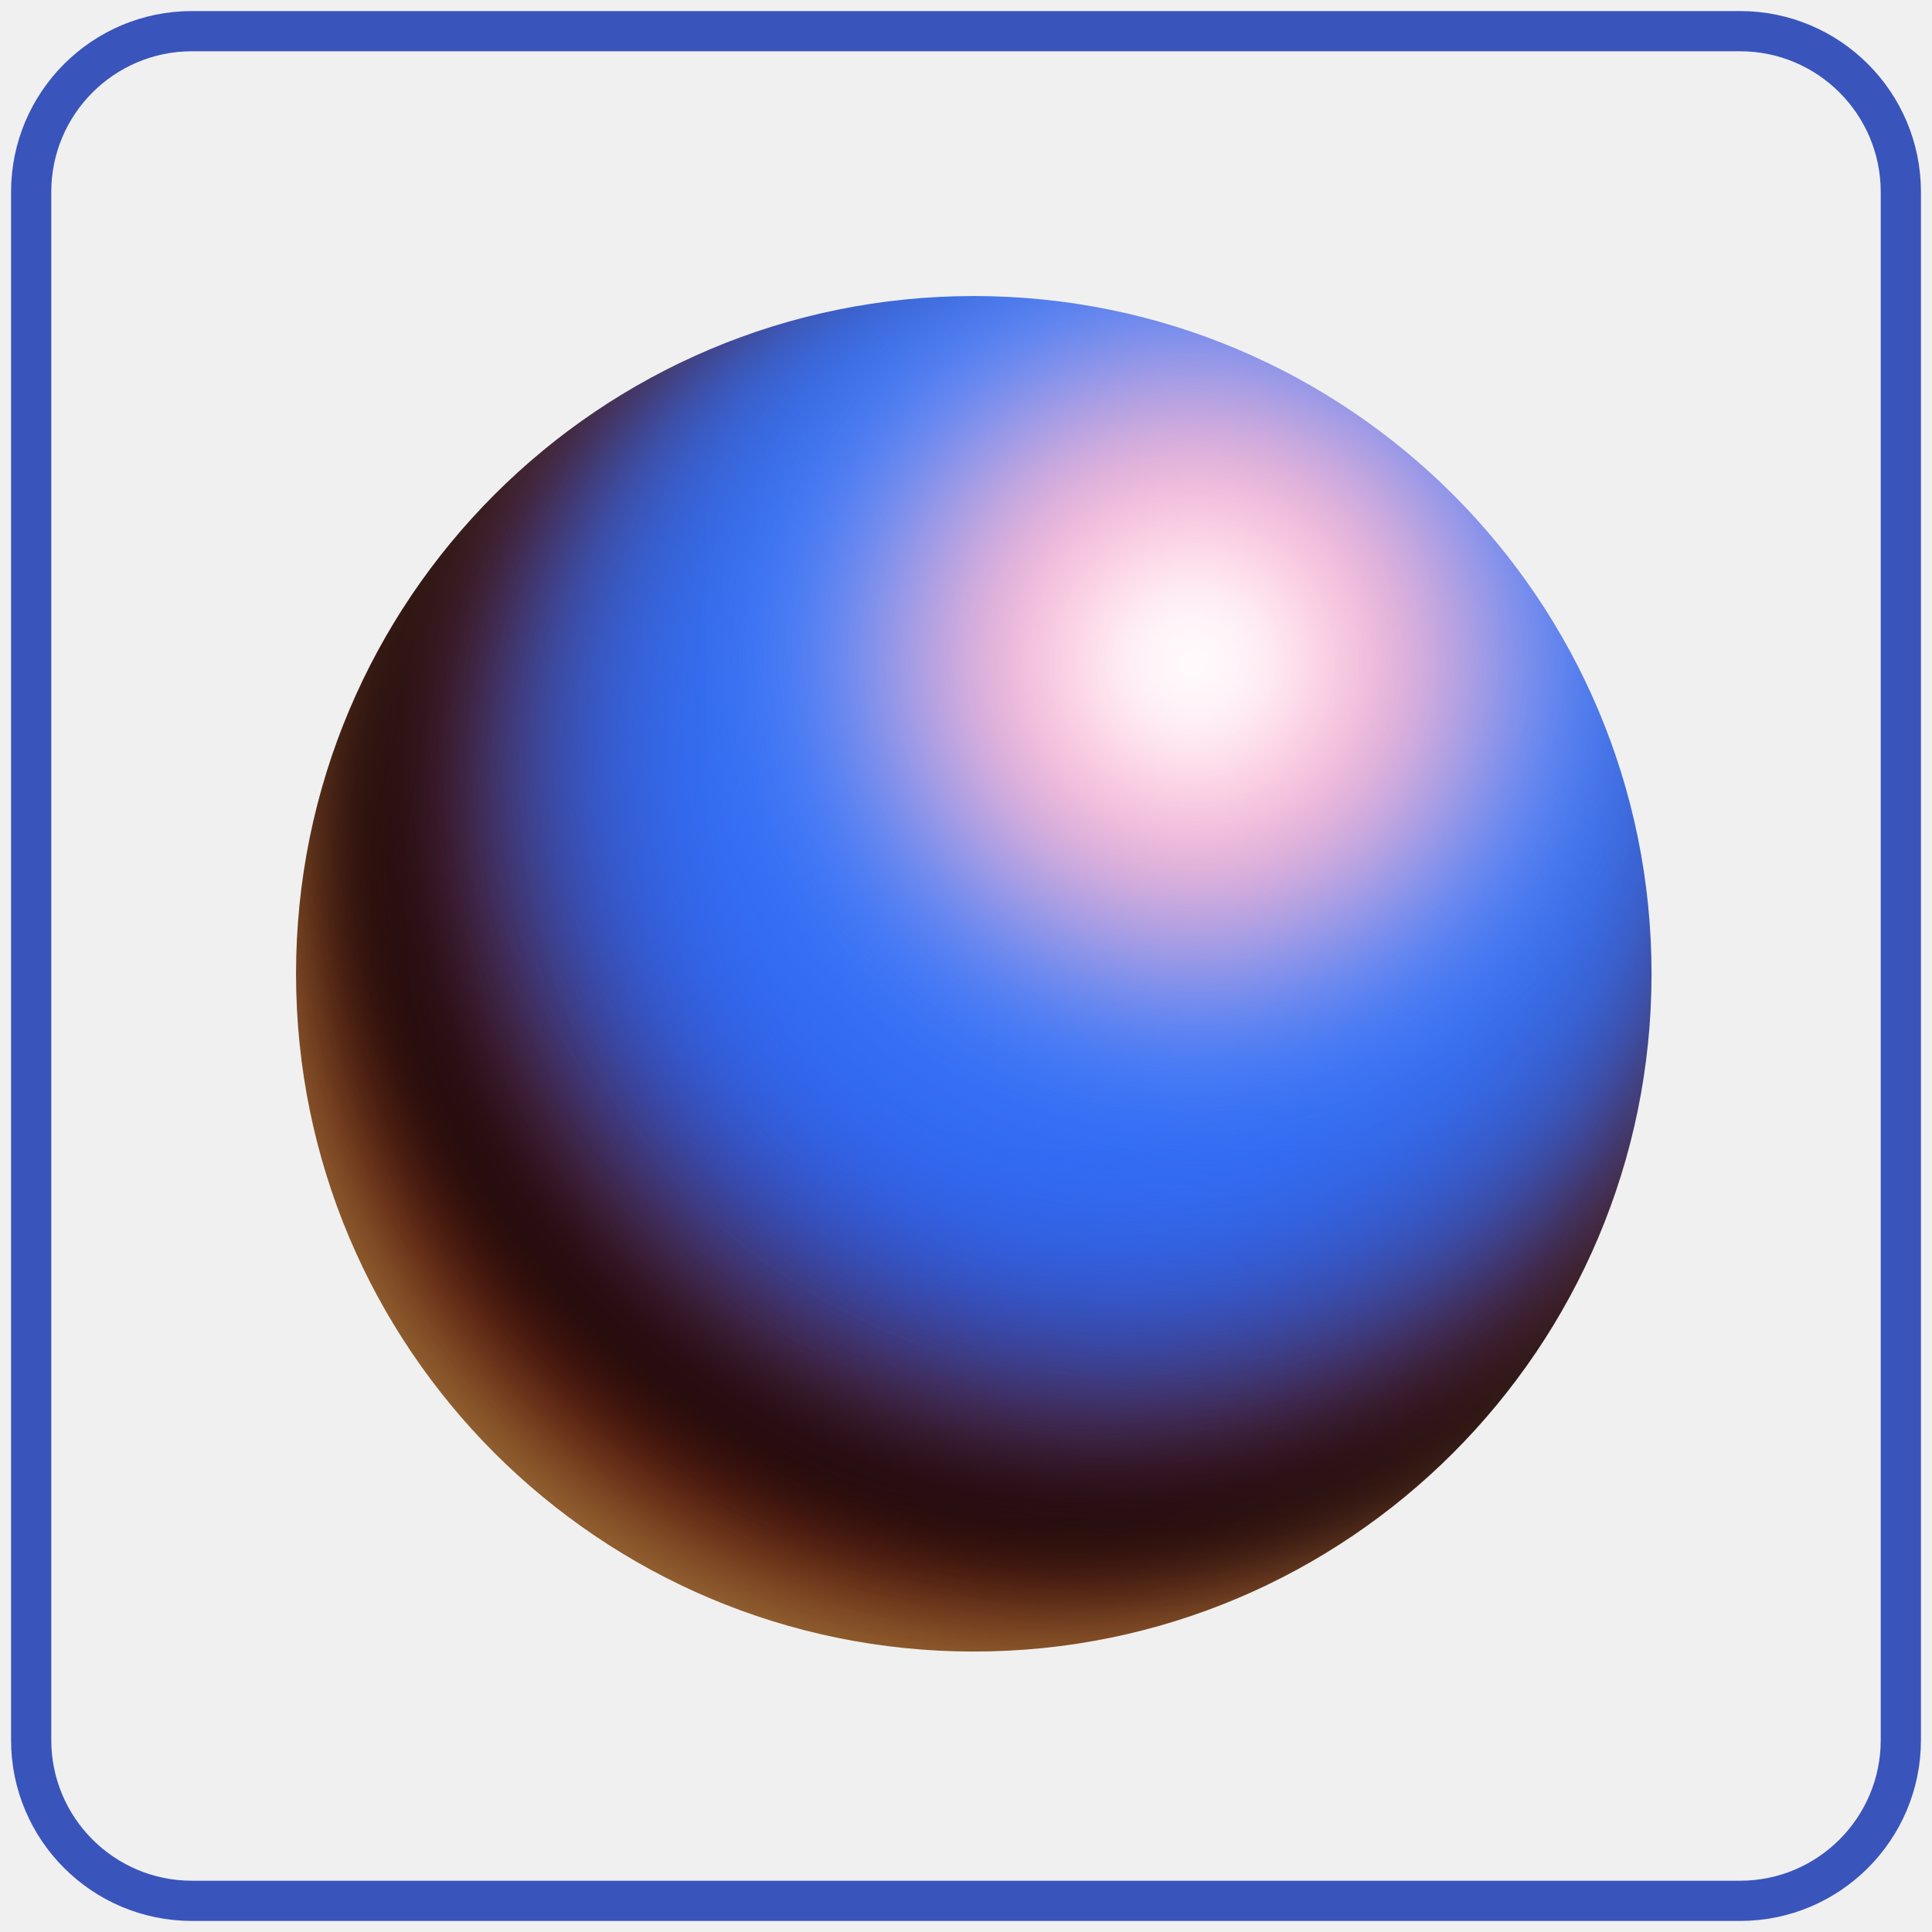
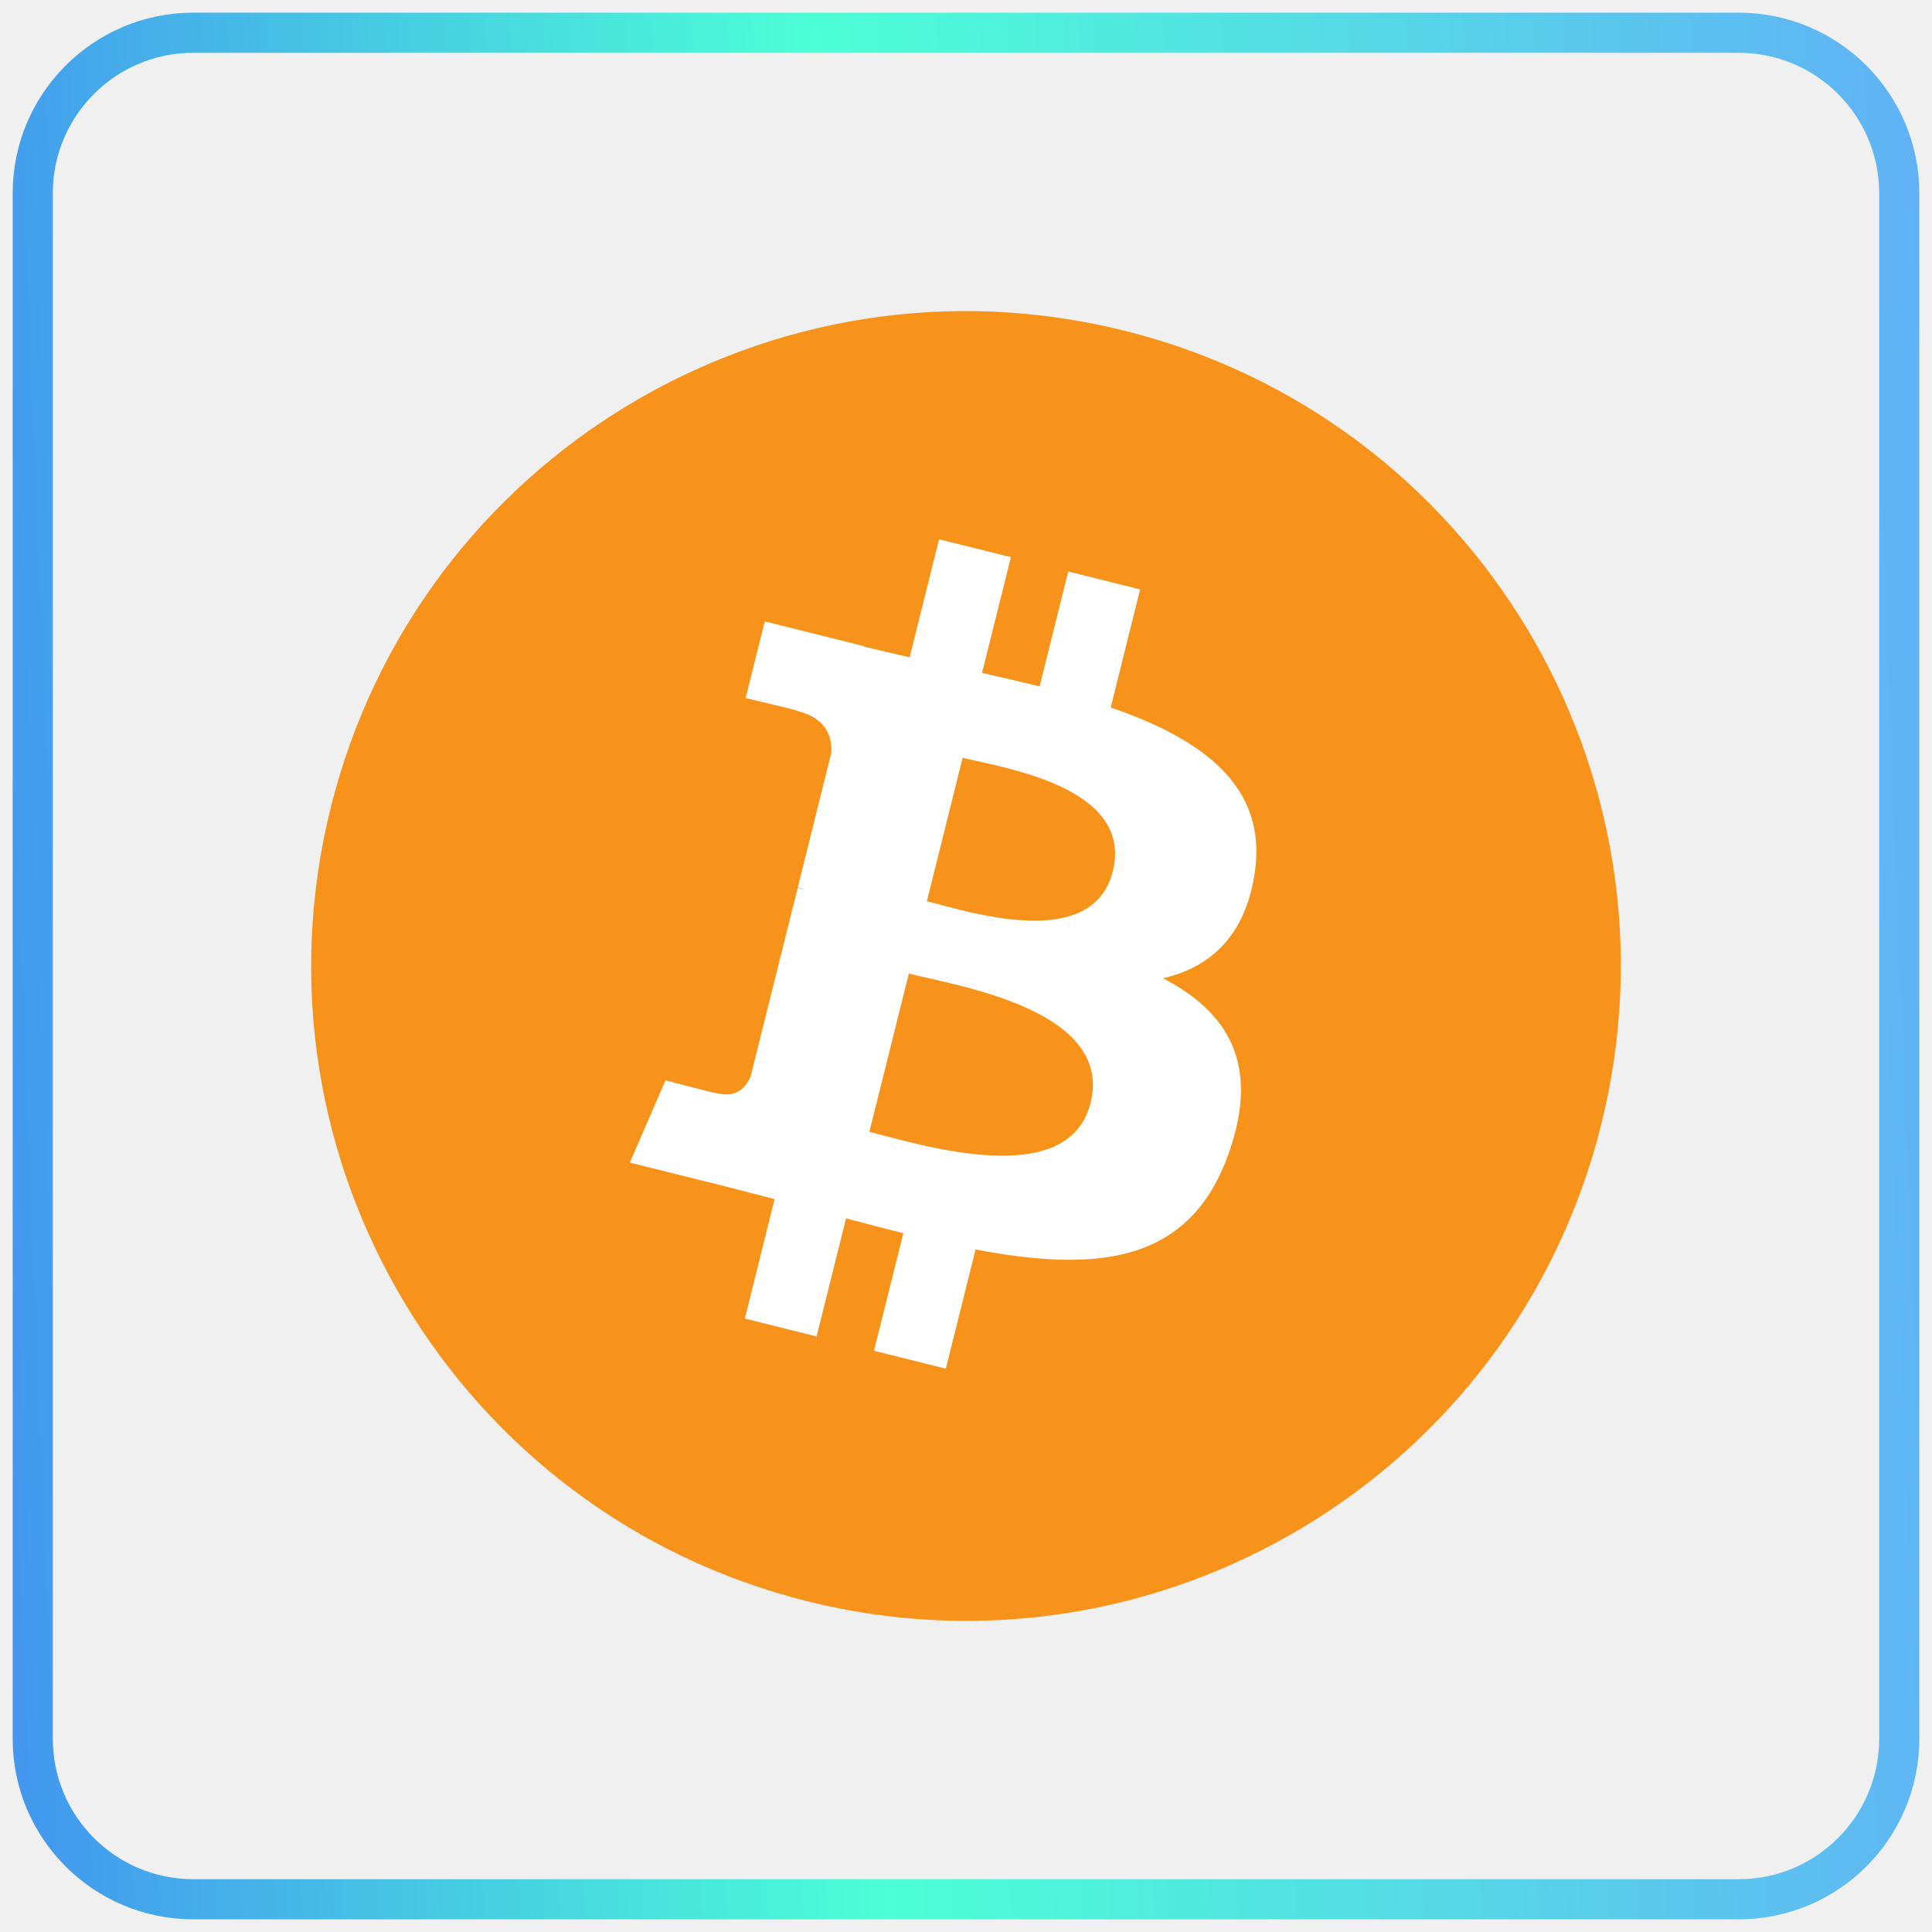
- <svg xmlns="http://www.w3.org/2000/svg" width="124" height="124" viewBox="0 0 124 124" fill="none">
-   <rect x="2" y="2" width="120" height="120" rx="10.323" stroke="#3955BB" stroke-width="2.581" />
-   <mask id="mask0_20_152" style="mask-type:alpha" maskUnits="userSpaceOnUse" x="19" y="19" width="87" height="87">
-     <path d="M62.5 106C86.524 106 106 86.524 106 62.5C106 38.476 86.524 19 62.5 19C38.476 19 19 38.476 19 62.5C19 86.524 38.476 106 62.5 106Z" fill="#D9D9D9" />
-   </mask>
-   <g mask="url(#mask0_20_152)">
-     <path d="M120.742 0.088H5.576V115.254H120.742V0.088Z" fill="#A1723A" />
-     <g filter="url(#filter0_f_20_152)">
-       <path d="M65.823 104.169C91.459 104.169 112.241 83.393 112.241 57.764C112.241 32.135 91.459 11.358 65.823 11.358C40.186 11.358 19.404 32.135 19.404 57.764C19.404 83.393 40.186 104.169 65.823 104.169Z" fill="#531002" />
-     </g>
-     <g filter="url(#filter1_f_20_152)">
-       <path d="M70.827 89.481C91.62 89.481 108.476 72.619 108.476 51.819C108.476 31.018 91.62 14.156 70.827 14.156C50.034 14.156 33.178 31.018 33.178 51.819C33.178 72.619 50.034 89.481 70.827 89.481Z" fill="#2B5DF0" />
-     </g>
-     <g filter="url(#filter2_f_20_152)">
-       <path d="M70.14 91.632C91.817 91.632 109.389 74.054 109.389 52.369C109.389 30.685 91.817 13.106 70.14 13.106C48.463 13.106 30.89 30.685 30.89 52.369C30.89 74.054 48.463 91.632 70.14 91.632Z" fill="url(#paint0_radial_20_152)" />
-     </g>
-     <g filter="url(#filter3_f_20_152)">
-       <path d="M76.65 62.257C87.57 62.257 96.423 53.405 96.423 42.485C96.423 31.564 87.57 22.712 76.65 22.712C65.73 22.712 56.877 31.564 56.877 42.485C56.877 53.405 65.73 62.257 76.65 62.257Z" fill="#FCB8D4" />
-     </g>
-     <g filter="url(#filter4_f_20_152)">
-       <path d="M76.637 50.365C80.998 50.365 84.533 46.831 84.533 42.47C84.533 38.109 80.998 34.574 76.637 34.574C72.277 34.574 68.742 38.109 68.742 42.47C68.742 46.831 72.277 50.365 76.637 50.365Z" fill="white" />
-     </g>
-     <g filter="url(#filter5_f_20_152)">
-       <path d="M71.391 121.305C110.577 121.305 142.344 89.538 142.344 50.352C142.344 11.165 110.577 -20.602 71.391 -20.602C32.204 -20.602 0.438 11.165 0.438 50.352C0.438 89.538 32.204 121.305 71.391 121.305Z" fill="url(#paint1_radial_20_152)" fill-opacity="0.9" />
-     </g>
+ <svg xmlns="http://www.w3.org/2000/svg" width="118" height="118" viewBox="0 0 118 118" fill="none">
+   <rect x="2" y="2" width="114" height="114" rx="9.806" stroke="url(#paint0_linear_647_31505)" stroke-width="2.452" />
+   <g clip-path="url(#clip0_647_31505)">
+     <path d="M97.799 68.676C92.457 90.105 70.751 103.145 49.32 97.802C27.899 92.46 14.858 70.755 20.201 49.327C25.541 27.896 47.245 14.854 68.67 20.196C90.1 25.538 103.142 47.246 97.799 68.676Z" fill="#F7931A" />
+     <path d="M76.636 53.301C77.431 47.979 73.379 45.117 67.838 43.209L69.635 35.999L65.245 34.905L63.495 41.925C62.343 41.638 61.158 41.366 59.98 41.097L61.743 34.031L57.356 32.938L55.558 40.145C54.603 39.928 53.665 39.712 52.755 39.486L52.76 39.464L46.708 37.953L45.54 42.64C45.54 42.64 48.797 43.386 48.728 43.432C50.505 43.876 50.828 45.053 50.773 45.985L48.725 54.199C48.848 54.23 49.007 54.275 49.181 54.345L48.719 54.23L45.848 65.736C45.63 66.276 45.079 67.086 43.837 66.779C43.88 66.843 40.647 65.983 40.647 65.983L38.468 71.007L44.18 72.431C45.243 72.698 46.284 72.976 47.308 73.239L45.492 80.532L49.875 81.626L51.675 74.411C52.871 74.736 54.034 75.036 55.172 75.319L53.379 82.5L57.768 83.594L59.584 76.315C67.068 77.731 72.697 77.16 75.063 70.392C76.972 64.942 74.969 61.799 71.031 59.748C73.899 59.084 76.06 57.197 76.636 53.301ZM66.608 67.362C65.25 72.812 56.075 69.868 53.099 69.127L55.509 59.466C58.484 60.209 68.022 61.679 66.608 67.362ZM67.964 53.222C66.727 58.18 59.089 55.661 56.61 55.044L58.795 46.281C61.274 46.899 69.254 48.051 67.964 53.222Z" fill="white" />
  </g>
  <defs>
-     <filter id="filter0_f_20_152" x="11.735" y="3.69" width="108.175" height="108.148" filterUnits="userSpaceOnUse" color-interpolation-filters="sRGB">
-       <feFlood flood-opacity="0" result="BackgroundImageFix" />
-       <feBlend mode="normal" in="SourceGraphic" in2="BackgroundImageFix" result="shape" />
-       <feGaussianBlur stdDeviation="3.834" result="effect1_foregroundBlur_20_152" />
-     </filter>
-     <filter id="filter1_f_20_152" x="17.841" y="-1.181" width="105.972" height="105.998" filterUnits="userSpaceOnUse" color-interpolation-filters="sRGB">
-       <feFlood flood-opacity="0" result="BackgroundImageFix" />
-       <feBlend mode="normal" in="SourceGraphic" in2="BackgroundImageFix" result="shape" />
-       <feGaussianBlur stdDeviation="7.669" result="effect1_foregroundBlur_20_152" />
-     </filter>
-     <filter id="filter2_f_20_152" x="25.139" y="7.355" width="90.002" height="90.029" filterUnits="userSpaceOnUse" color-interpolation-filters="sRGB">
-       <feFlood flood-opacity="0" result="BackgroundImageFix" />
-       <feBlend mode="normal" in="SourceGraphic" in2="BackgroundImageFix" result="shape" />
-       <feGaussianBlur stdDeviation="2.876" result="effect1_foregroundBlur_20_152" />
-     </filter>
-     <filter id="filter3_f_20_152" x="45.375" y="11.209" width="62.551" height="62.551" filterUnits="userSpaceOnUse" color-interpolation-filters="sRGB">
-       <feFlood flood-opacity="0" result="BackgroundImageFix" />
-       <feBlend mode="normal" in="SourceGraphic" in2="BackgroundImageFix" result="shape" />
-       <feGaussianBlur stdDeviation="5.751" result="effect1_foregroundBlur_20_152" />
-     </filter>
-     <filter id="filter4_f_20_152" x="61.073" y="26.906" width="31.128" height="31.128" filterUnits="userSpaceOnUse" color-interpolation-filters="sRGB">
-       <feFlood flood-opacity="0" result="BackgroundImageFix" />
-       <feBlend mode="normal" in="SourceGraphic" in2="BackgroundImageFix" result="shape" />
-       <feGaussianBlur stdDeviation="3.834" result="effect1_foregroundBlur_20_152" />
-     </filter>
-     <filter id="filter5_f_20_152" x="-5.314" y="-26.353" width="153.409" height="153.409" filterUnits="userSpaceOnUse" color-interpolation-filters="sRGB">
-       <feFlood flood-opacity="0" result="BackgroundImageFix" />
-       <feBlend mode="normal" in="SourceGraphic" in2="BackgroundImageFix" result="shape" />
-       <feGaussianBlur stdDeviation="2.876" result="effect1_foregroundBlur_20_152" />
-     </filter>
-     <radialGradient id="paint0_radial_20_152" cx="0" cy="0" r="1" gradientUnits="userSpaceOnUse" gradientTransform="translate(76.7599 41.2926) rotate(128.228) scale(74.1273 74.1214)">
-       <stop offset="0.286" stop-color="#387AFA" />
-       <stop offset="0.648" stop-color="#387AFA" stop-opacity="0" />
-     </radialGradient>
-     <radialGradient id="paint1_radial_20_152" cx="0" cy="0" r="1" gradientUnits="userSpaceOnUse" gradientTransform="translate(71.3907 50.3516) rotate(90) scale(70.9532)">
-       <stop offset="0.599" stop-opacity="0" />
-       <stop offset="0.672" />
-       <stop offset="0.734" stop-opacity="0" />
-     </radialGradient>
+     <linearGradient id="paint0_linear_647_31505" x1="128.638" y1="59" x2="-9.903" y2="64.509" gradientUnits="userSpaceOnUse">
+       <stop stop-color="#63A7FA" />
+       <stop offset="0.552" stop-color="#4CFFD5" />
+       <stop offset="1" stop-color="#4185F3" />
+     </linearGradient>
+     <clipPath id="clip0_647_31505">
+       <rect width="80" height="80" fill="white" transform="translate(19 19)" />
+     </clipPath>
  </defs>
</svg>
